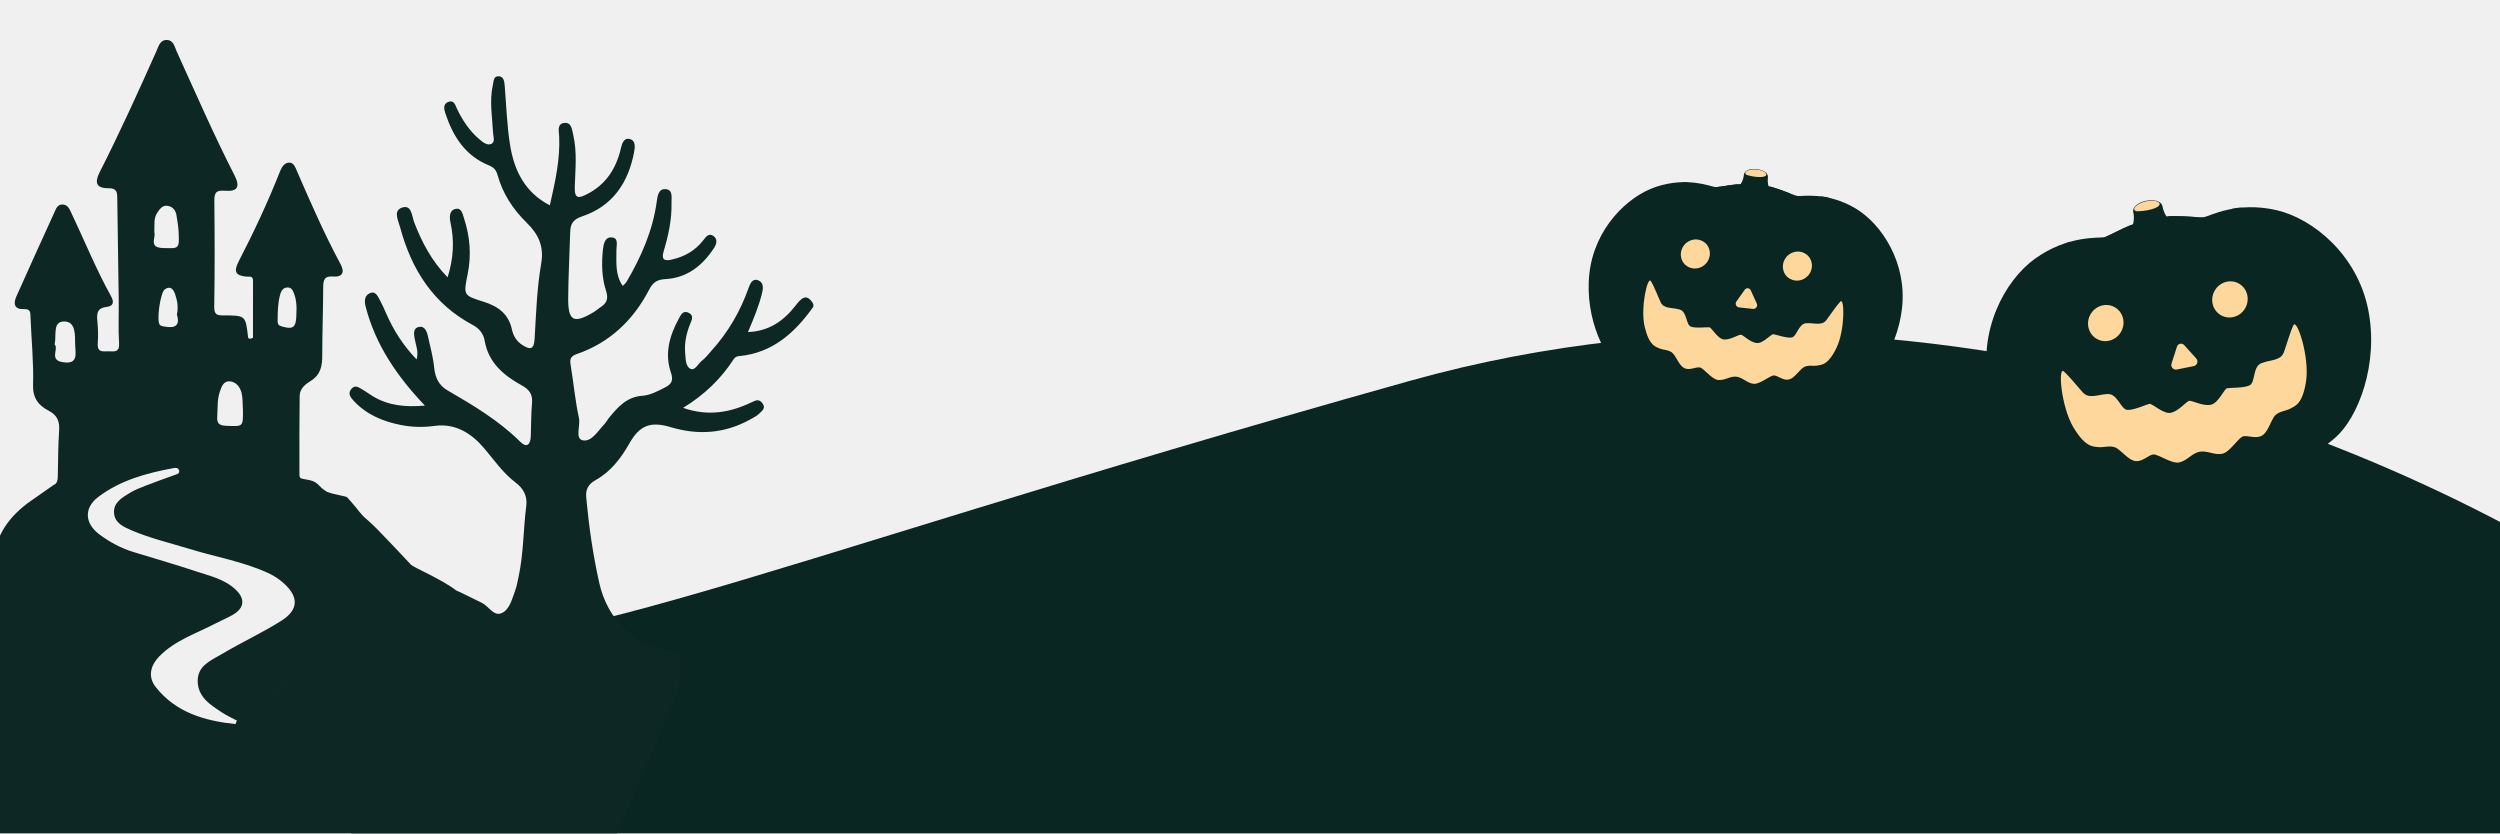
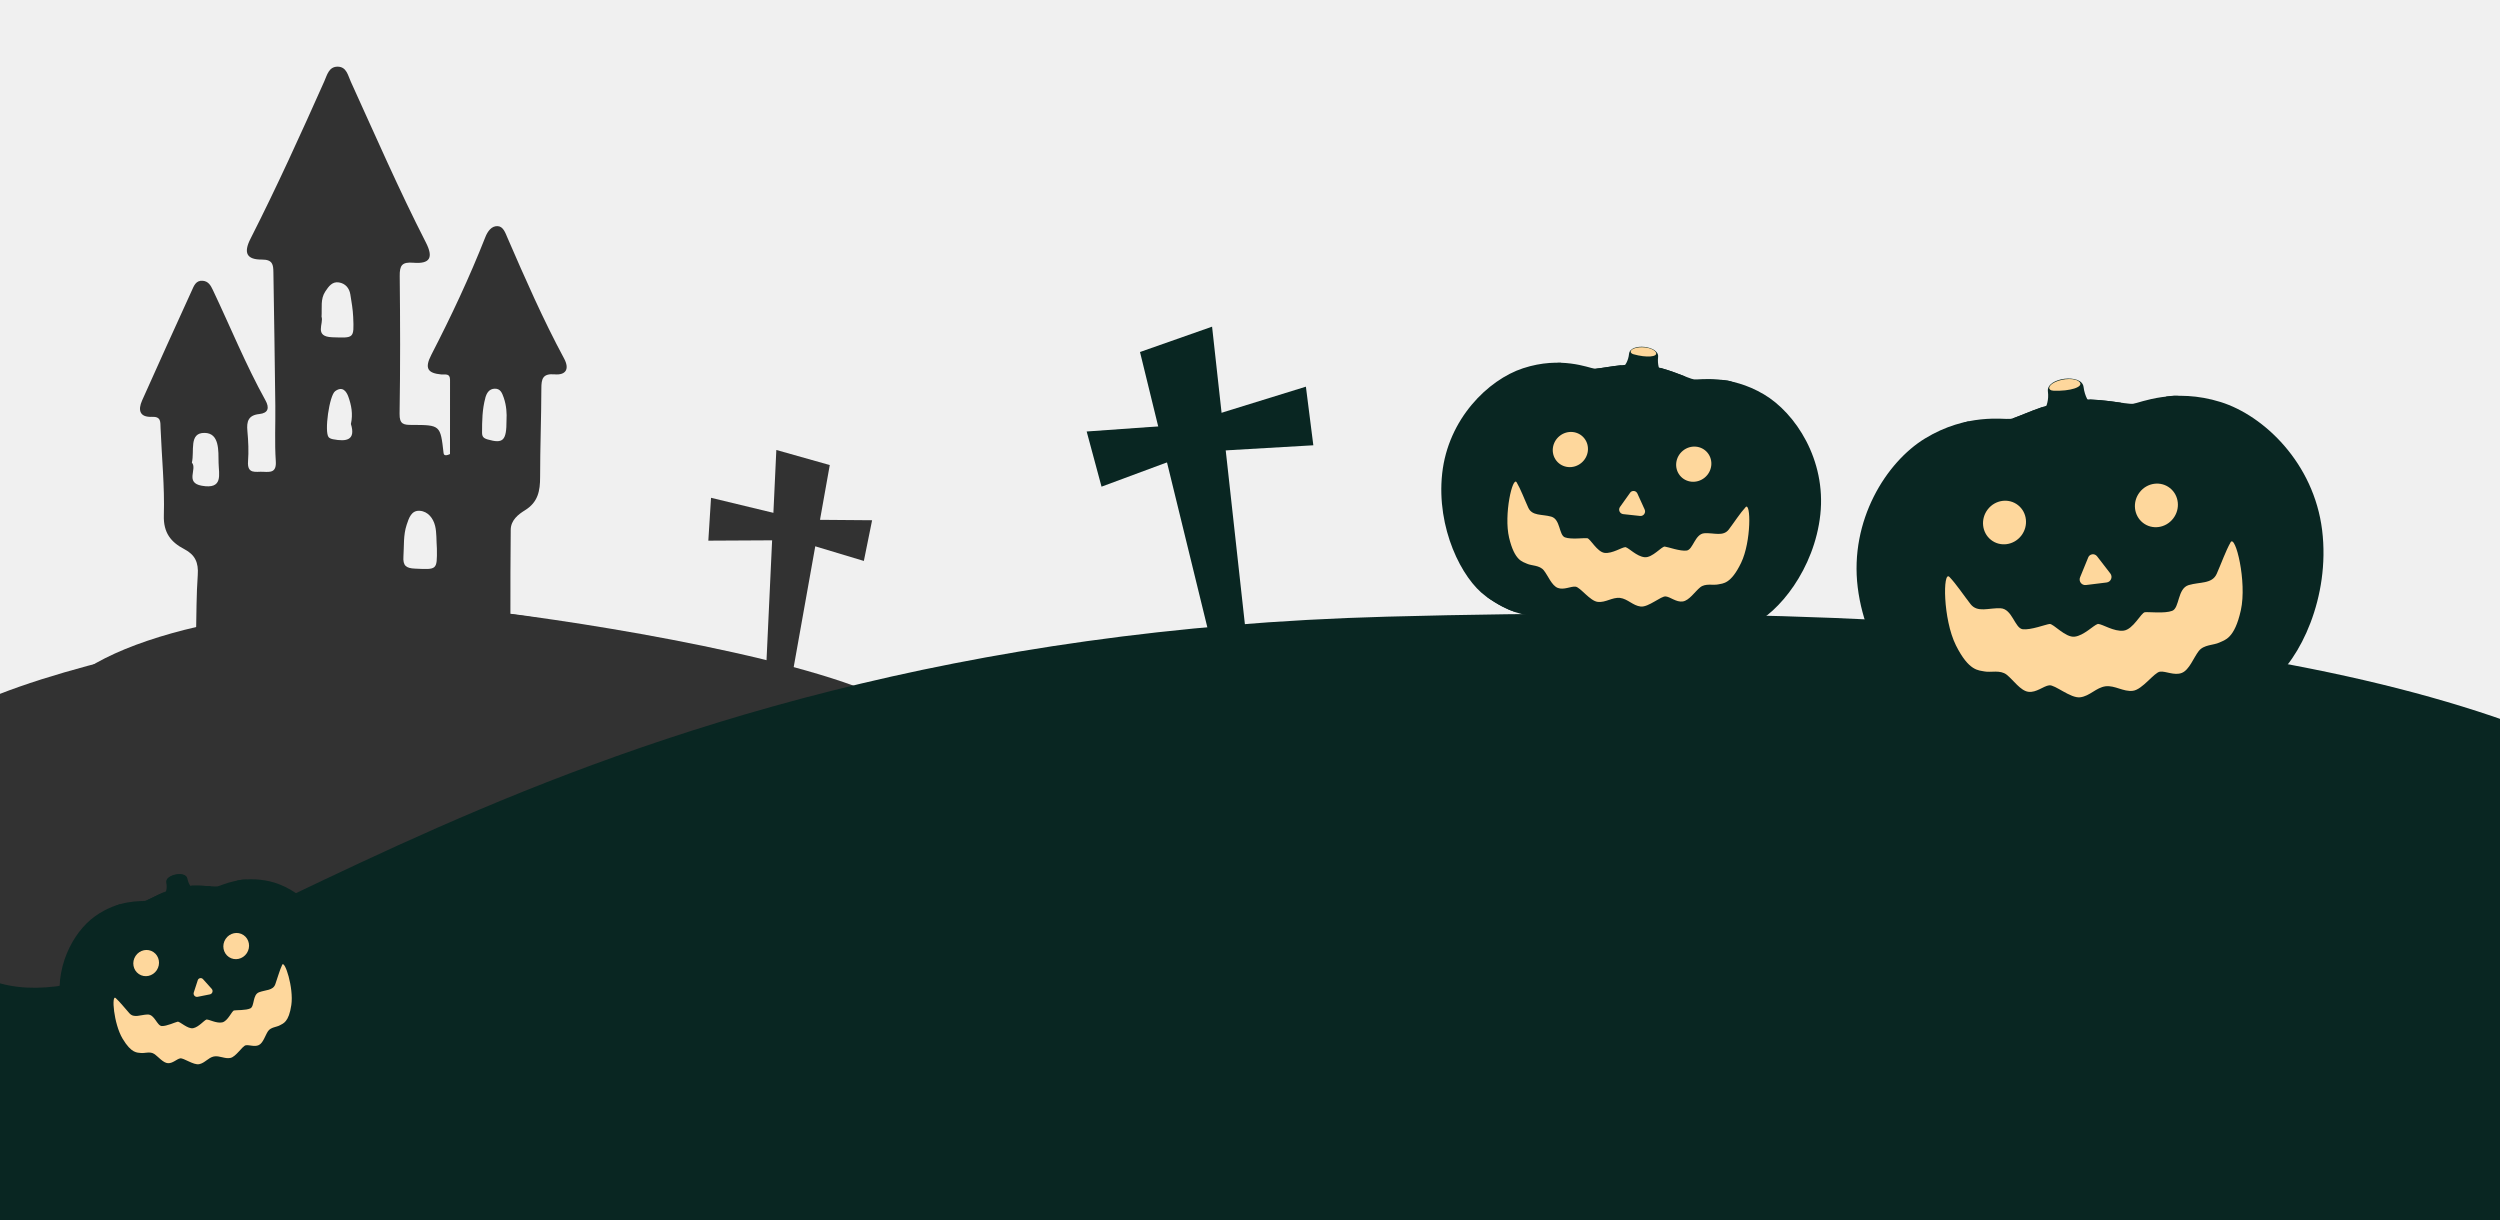
- <svg xmlns="http://www.w3.org/2000/svg" width="375" height="125" viewBox="0 0 375 125" fill="none">
-   <g clip-path="url(#clip0_489_35798)">
-     <path d="M211.452 57.136C294.092 33.992 372.566 72.649 401.473 94.87L411.675 137.007L368.315 176L52.675 162.793V94.87C76.269 102.417 108.151 86.066 211.452 57.136Z" fill="#092622" />
-     <g clip-path="url(#clip1_489_35798)">
-       <path d="M8.038 72.747C8.61 72.54 8.659 71.935 8.672 71.376C8.725 69.109 8.709 66.839 8.869 64.581C8.968 63.185 8.573 62.269 7.313 61.615C5.79 60.824 4.901 59.742 4.959 57.725C5.057 54.377 4.716 51.021 4.58 47.666C4.551 46.961 4.662 46.315 3.571 46.365C2.176 46.427 1.95 45.598 2.456 44.467C4.349 40.242 6.247 36.02 8.178 31.815C8.416 31.293 8.639 30.605 9.454 30.68C10.096 30.738 10.368 31.227 10.602 31.728C12.619 35.97 14.385 40.337 16.666 44.451C17.155 45.337 16.991 45.934 15.97 46.042C14.694 46.174 14.484 46.891 14.591 48.005C14.702 49.161 14.756 50.338 14.665 51.494C14.55 53.026 15.575 52.654 16.402 52.699C17.283 52.749 17.95 52.778 17.863 51.461C17.72 49.343 17.839 47.206 17.81 45.08C17.748 39.943 17.674 34.81 17.588 29.673C17.575 28.844 17.518 28.223 16.27 28.235C14.496 28.248 14.122 27.456 14.949 25.832C17.975 19.875 20.733 13.793 23.454 7.691C23.779 6.978 23.98 5.984 25.014 6C26.039 6.017 26.187 7.024 26.512 7.736C29.34 13.942 32.053 20.198 35.165 26.271C36.062 28.024 35.646 28.766 33.732 28.612C32.407 28.505 32.139 28.911 32.151 30.145C32.209 35.436 32.221 40.73 32.135 46.021C32.114 47.243 32.608 47.309 33.551 47.309C36.844 47.313 36.84 47.342 37.206 50.545C37.223 50.702 37.301 50.972 37.947 50.669C37.947 47.931 37.939 45.022 37.952 42.114C37.952 41.315 37.383 41.534 36.951 41.493C35.383 41.343 34.988 40.788 35.794 39.226C38.079 34.806 40.191 30.303 42.019 25.667C42.278 25.008 42.731 24.341 43.463 24.395C44.097 24.44 44.332 25.169 44.579 25.745C46.617 30.443 48.671 35.137 51.099 39.649C51.779 40.908 51.264 41.584 50.029 41.48C48.629 41.364 48.485 42.006 48.481 43.129C48.469 46.526 48.337 49.919 48.337 53.316C48.337 54.907 48.102 56.221 46.584 57.153C45.83 57.613 44.958 58.288 44.949 59.39C44.912 63.168 44.892 66.951 44.912 70.729C44.921 71.976 44.859 71.674 46.452 72.022C47.674 72.287 47.839 72.987 48.662 73.517C49.144 73.828 48.852 73.72 49.638 73.977C50.317 74.118 50.087 74.118 51.371 74.383C52.186 74.549 52.013 74.545 52.561 75.146C53.948 76.674 53.837 76.902 55.117 77.996C56.257 78.969 57.266 80.096 58.311 81.174C59.373 82.271 60.41 83.394 61.633 84.691C62.053 85.138 66.293 86.903 68.429 88.564C69.73 89.149 70.998 89.811 72.286 90.429C73.32 90.926 74.052 92.529 75.291 91.949C76.444 91.407 76.79 89.894 77.247 88.68C77.506 87.984 77.629 87.231 77.79 86.497C78.543 83.009 78.49 79.429 78.938 75.908C79.14 74.346 78.461 73.227 77.321 72.366C75.435 70.941 74.13 69.014 72.628 67.245C70.722 65 68.306 63.458 65.194 63.885C63.486 64.121 61.818 64.076 60.172 63.757C57.463 63.235 54.965 62.195 53.038 60.107C52.602 59.63 52.1 59.03 52.721 58.317C53.293 57.663 53.841 58.135 54.351 58.425C54.882 58.723 55.368 59.1 55.891 59.415C58.282 60.869 60.867 61.093 63.737 60.84C59.534 56.428 56.344 51.746 54.853 46.029C54.648 45.238 54.639 44.401 55.393 44.02C56.339 43.539 56.673 44.451 57.023 45.101C57.344 45.702 57.628 46.327 57.9 46.957C59.011 49.517 60.476 51.825 62.493 53.917C62.819 52.732 62.386 51.829 62.218 50.893C62.086 50.147 61.892 49.227 62.872 49.033C63.658 48.875 64.012 49.646 64.169 50.346C64.523 51.949 64.967 53.553 65.132 55.181C65.284 56.668 65.84 57.807 67.096 58.537C70.969 60.79 74.814 63.065 78.041 66.267C79.062 67.282 79.568 66.62 79.618 65.447C79.683 63.802 79.651 62.149 79.799 60.513C79.922 59.17 79.457 58.47 78.247 57.799C75.584 56.32 73.266 54.435 72.698 51.1C72.521 50.073 71.92 49.281 70.912 48.747C64.992 45.598 61.715 40.424 60.015 34.089C59.731 33.033 58.892 31.533 60.415 31.106C61.769 30.729 61.777 32.444 62.139 33.377C63.292 36.343 64.725 39.123 67.141 41.6C68.051 38.704 68.158 36.09 67.581 33.426C67.4 32.585 67.359 31.57 68.326 31.338C69.244 31.119 69.397 32.121 69.623 32.817C70.508 35.535 70.722 38.298 70.15 41.111C69.508 44.264 69.491 44.31 72.513 45.254C74.674 45.93 76.279 47.048 76.79 49.426C76.991 50.367 77.473 51.191 78.35 51.746C79.543 52.509 80.099 52.451 80.194 50.81C80.412 47.052 80.536 43.262 81.174 39.57C81.639 36.886 80.733 35.1 78.975 33.381C76.942 31.392 75.411 29.043 74.641 26.276C74.415 25.459 74.056 25.099 73.266 24.776C69.788 23.347 67.948 20.455 66.811 17.02C66.597 16.37 66.416 15.579 67.293 15.268C68.129 14.97 68.306 15.819 68.54 16.304C69.38 18.056 70.43 19.647 71.916 20.898C72.422 21.329 73.089 21.888 73.727 21.569C74.312 21.279 73.982 20.455 73.954 19.891C73.838 17.517 73.394 15.156 73.925 12.778C74.056 12.181 74.003 11.382 74.834 11.44C75.559 11.49 75.653 12.198 75.707 12.853C75.95 15.852 76.04 18.881 76.526 21.843C77.148 25.621 78.757 28.886 82.478 30.796C83.281 27.237 84.039 23.906 83.874 20.438C83.837 19.688 83.516 18.545 84.677 18.437C85.739 18.334 85.8 19.452 85.982 20.219C86.583 22.787 86.299 25.414 86.216 27.999C86.154 29.897 86.813 29.747 88.04 29.13C90.859 27.705 92.399 25.339 93.119 22.315C93.28 21.636 93.519 20.612 94.482 20.857C95.355 21.076 95.26 22.054 95.124 22.779C94.255 27.419 91.885 30.936 87.307 32.461C85.912 32.925 85.562 33.625 85.529 34.868C85.438 38.145 85.253 41.422 85.228 44.699C85.204 48.175 86.039 48.61 89.028 46.833C89.378 46.626 89.678 46.336 90.024 46.116C90.983 45.511 91.312 44.869 90.905 43.614C90.267 41.658 90.222 39.566 90.431 37.503C90.518 36.67 90.707 35.618 91.629 35.61C92.872 35.601 92.453 36.77 92.461 37.528C92.477 39.355 92.247 41.219 93.412 42.889C93.638 42.644 93.865 42.479 93.996 42.251C96.186 38.506 97.919 34.586 98.512 30.232C98.635 29.333 98.792 28.219 99.944 28.384C100.957 28.529 100.706 29.59 100.726 30.419C100.788 32.929 100.253 35.336 99.545 37.706C99.171 38.965 99.681 39.177 100.71 38.949C102.628 38.526 104.275 37.619 105.497 36.028C105.88 35.531 106.308 34.922 106.992 35.382C107.704 35.862 107.486 36.616 107.095 37.213C105.37 39.856 103.04 41.691 99.833 41.865C98.541 41.936 97.948 42.35 97.38 43.436C94.984 48.043 91.452 51.407 86.496 53.118C85.759 53.37 85.426 53.739 85.574 54.609C86.023 57.298 86.261 60.024 86.838 62.679C87.093 63.856 86.237 65.758 87.369 66.035C88.715 66.367 89.682 64.639 90.666 63.612C90.901 63.367 91.049 63.044 91.267 62.779C92.617 61.13 93.951 59.535 96.351 59.365C97.553 59.282 98.668 58.665 99.767 58.11C100.813 57.58 101.019 57 100.632 55.864C99.66 53.006 100.442 50.334 101.821 47.794C102.143 47.197 102.488 46.468 103.361 46.949C104.11 47.363 103.756 48.022 103.534 48.569C102.958 49.981 102.641 51.448 102.776 52.964C102.855 53.818 102.809 54.986 103.604 55.338C104.25 55.624 104.728 54.539 105.304 54.095C105.835 53.685 106.251 53.126 106.708 52.62C109.214 49.861 111.046 46.704 112.294 43.183C112.491 42.62 112.849 41.716 113.697 42.035C114.471 42.325 114.533 43.021 114.319 43.916C113.845 45.905 113.055 47.761 112.195 49.812C115.381 49.675 117.558 48.121 119.353 45.818C120.127 44.824 120.971 43.809 122 45.606V46.021C119.23 49.911 115.891 52.94 110.878 53.416C110.532 53.449 110.272 53.544 110.05 53.884C108.14 56.834 105.662 59.224 102.464 61.18C106.255 62.501 109.568 61.863 112.775 60.326C113.413 60.02 113.854 59.825 114.356 60.475C114.932 61.221 114.298 61.631 113.907 62.021C113.528 62.398 113.018 62.646 112.545 62.911C108.729 65.037 104.732 65.314 100.595 64.072C97.59 63.164 95.943 63.794 94.412 66.503C93.148 68.745 91.605 70.75 89.341 72.013C88.221 72.639 87.822 73.414 87.937 74.657C88.336 78.945 88.937 83.187 89.88 87.4C91.106 92.881 95.017 96.788 100.447 97.617C101.113 97.72 101.961 97.646 101.92 98.628C101.838 100.658 102.225 102.684 101.344 104.701C97.351 113.84 93.42 123.009 89.567 132.21C88.987 133.594 88.287 133.967 86.867 133.967C58.303 133.925 29.739 133.905 1.172 134C-0.841 134.008 -0.944 133.242 -0.915 131.696C-0.829 126.783 -0.804 121.869 -0.817 116.956C-0.841 106.421 -0.813 95.881 -0.998 85.346C-1.076 80.975 0.916 77.921 4.152 75.473M65.124 84.944L35.317 108.612L35.527 108.082C34.811 107.701 34.062 107.369 33.382 106.926C31.6 105.758 29.665 104.593 29.653 102.137C29.64 99.808 31.707 99.042 33.296 98.097C36.214 96.357 39.326 94.932 42.196 93.118C44.813 91.465 44.838 89.513 42.529 87.458C41.825 86.833 41.039 86.323 40.146 85.917C36.4 84.219 32.357 83.547 28.471 82.35C25.557 81.455 22.573 80.763 19.761 79.562C18.567 79.052 17.226 78.468 17.106 76.985C16.974 75.39 18.32 74.64 19.477 73.932C20.222 73.476 21.058 73.161 21.873 72.842C23.33 72.275 24.804 71.752 26.273 71.222C26.594 71.106 26.985 71.023 26.862 70.572C26.759 70.195 26.454 70.133 26.059 70.207C22.021 70.957 18.078 72.013 14.739 74.545C12.549 76.206 12.702 78.518 14.92 80.171C16.46 81.319 18.127 82.218 19.959 82.785C23.062 83.746 26.195 84.629 29.278 85.66C31.39 86.369 33.646 86.833 35.35 88.444C36.828 89.836 36.655 91.233 34.901 92.235C34.074 92.707 33.189 93.068 32.345 93.511C29.463 95.023 26.29 96.022 23.919 98.433C22.519 99.854 22.165 101.548 23.367 103.069C26.422 106.93 30.744 108.119 35.313 108.616L65.124 84.944ZM36.441 61.569C36.375 60.567 36.428 59.726 36.235 58.943C36.021 58.06 35.416 57.277 34.481 57.203C33.493 57.124 33.214 58.044 32.954 58.822C32.559 60.007 32.666 61.242 32.584 62.464C32.514 63.52 32.872 63.823 33.913 63.868C36.465 63.98 36.461 64.043 36.441 61.569ZM23.145 34.827C23.437 35.593 22.227 37.13 24.392 37.201C26.887 37.279 26.903 37.375 26.796 34.86C26.759 33.99 26.603 33.124 26.467 32.262C26.347 31.517 25.882 30.994 25.158 30.878C24.376 30.75 23.968 31.334 23.577 31.927C23.001 32.801 23.215 33.77 23.149 34.831L23.145 34.827ZM8.194 51.651C8.849 52.359 7.359 53.959 9.33 54.311C11.837 54.754 11.298 53.014 11.273 51.68C11.244 50.272 11.388 48.246 9.66 48.221C7.824 48.196 8.519 50.309 8.194 51.651ZM44.468 46.754C44.513 46.004 44.468 45.072 44.147 44.152C43.953 43.601 43.76 43.096 43.097 43.121C42.471 43.146 42.183 43.601 42.027 44.169C41.664 45.482 41.648 46.829 41.644 48.179C41.644 48.652 41.809 48.834 42.298 48.975C44.069 49.476 44.472 49.128 44.464 46.754H44.468ZM26.533 47.193C26.788 46.021 26.578 45.014 26.244 44.069C26.022 43.44 25.569 42.781 24.713 43.415C24.046 43.904 23.45 48.101 23.964 48.714C24.075 48.846 24.293 48.921 24.479 48.954C26.006 49.248 27.117 49.066 26.533 47.193Z" fill="#0D2824" />
+ <svg xmlns="http://www.w3.org/2000/svg" width="375" height="183" viewBox="0 0 375 183" fill="none">
+   <g clip-path="url(#clip0_568_28147)">
+     <g clip-path="url(#clip1_568_28147)">
+       <path d="M75.462 86.397C74.75 86.058 74.042 85.706 73.334 85.358C73.465 85.43 74.389 85.918 75.877 86.656C75.742 86.554 75.606 86.465 75.462 86.393V86.397Z" fill="#2D2D2D" />
+       <path d="M-11 110.5C-5.057 103.3 22.541 97.167 35.597 95L41 157H-11V110.5Z" fill="#323232" />
+       <rect x="26" y="98" width="60" height="39" fill="#323232" />
+       <path d="M137 107.5C129.229 100.3 93.138 94.167 76.065 92L69 154H137V107.5Z" fill="#323232" />
+       <ellipse cx="58.5" cy="108.5" rx="51.5" ry="17.5" fill="#323232" />
+       <path d="M58.419 96.341C58.995 96.234 59.429 96.323 59.577 96.865C59.756 97.515 59.191 97.634 58.728 97.801C57.373 98.29 56.025 98.778 54.67 99.273L82.915 98.349C80.456 97.974 77.336 97.271 73.403 96.043C59.12 91.592 32.401 100 32.401 100L47.32 99.511C50.82 97.95 54.587 97.044 58.413 96.335L58.419 96.341Z" fill="#323232" />
+       <path d="M32.407 100C32.407 100 59.126 91.598 73.409 96.043C77.342 97.265 80.456 97.968 82.921 98.349L85.714 98.26C85.636 98.039 85.642 97.694 85.636 97.08C85.636 96.299 85.636 95.525 85.636 94.744H55.115L33.209 99.058C33.096 99.475 32.877 99.827 32.413 99.994L32.407 100Z" fill="#323232" />
+       <path d="M59.583 96.866C59.435 96.324 58.995 96.234 58.425 96.341C54.598 97.051 50.831 97.95 47.332 99.517L54.682 99.279C56.03 98.784 57.385 98.29 58.74 97.807C59.203 97.641 59.767 97.521 59.589 96.872L59.583 96.866Z" fill="#323232" />
+       <path d="M94.711 96.725C98.181 96.832 99.304 96.081 99.304 96.081L93.707 96.266C93.814 96.558 94.07 96.617 94.711 96.731V96.725Z" fill="#323232" />
+       <path d="M94.712 96.725C94.076 96.611 93.814 96.552 93.707 96.26L90.915 96.349C92.412 96.582 93.666 96.689 94.712 96.719V96.725Z" fill="#323232" />
+       <path d="M124.466 69.758L118.653 102.311L114.846 101.86L116.45 67.496L124.466 69.758Z" fill="#323232" />
+       <path d="M130.816 78.037L120.257 77.952L106.655 74.67L106.25 81.099L119.234 81.03L129.578 84.142L130.816 78.037Z" fill="#323232" />
    </g>
-     <path d="M341.479 31.524C335.546 30.152 331.469 32.397 330.651 32.562C329.833 32.726 326.143 32.067 322.898 32.697C322.898 32.697 322.876 32.701 322.862 32.704C322.849 32.707 322.84 32.709 322.827 32.711C319.585 33.382 316.434 35.422 315.625 35.584C314.815 35.747 310.183 35.255 305.238 38.814C300.676 42.097 296.668 49.648 298.32 57.862C299.972 66.076 306.027 72.26 310.272 73.682C314.518 75.104 316.968 74.611 318.057 74.392C319.146 74.173 324.054 75.164 331.085 73.764C331.085 73.764 331.108 73.759 331.121 73.757C331.134 73.754 331.143 73.752 331.156 73.749C338.187 72.321 342.334 69.508 343.415 69.291C344.495 69.074 346.949 68.58 350.319 65.626C353.684 62.673 356.876 54.624 355.224 46.415C353.572 38.205 346.956 32.791 341.479 31.524Z" fill="#092622" />
-     <path d="M319.49 33.812C317.936 34.479 316.646 35.194 315.957 35.473C314.749 38.341 311.695 44.704 312.023 54.246C312.28 61.754 316.518 69.369 320.126 74.429C321.417 74.5 323.211 74.586 325.403 74.471C312.999 60.199 316.484 38.504 319.485 33.809L319.49 33.812Z" fill="#092622" />
-     <path d="M315.331 74.653C310.673 71.089 306.769 65.73 305.069 56.222C303.491 47.392 307.301 40.234 310.523 36.267C309.909 36.437 309.427 36.706 308.935 37.043C307.523 38.002 306.375 39.308 305.579 40.823C303.184 45.406 301.338 50.762 301.971 56.277C302.745 63.066 306.794 69.742 310.54 73.764C312.528 74.402 314.113 74.623 315.335 74.652L315.331 74.653Z" fill="#092622" />
-     <path d="M340.501 70.618C341.906 64.545 342.942 55.715 340.234 48.575C336.712 39.299 331.16 34.602 329.103 32.539C328.063 32.473 326.66 32.378 325.189 32.446C329.585 35.053 341.828 54.199 335.668 72.554C337.637 71.906 339.249 71.205 340.501 70.618Z" fill="#092622" />
-     <path d="M348.839 66.814C350.924 61.683 352.315 53.467 350.299 46.55C348.548 40.535 343.946 35.823 339.386 32.379C338.557 31.754 337.589 31.334 336.566 31.191C335.747 31.072 335.443 31.217 334.623 31.373C339.13 33.776 345.459 38.908 347.426 47.696C349.568 57.264 347.958 63.77 344.951 68.895C345.948 68.564 347.267 67.968 348.847 66.808L348.839 66.814Z" fill="#092622" />
-     <path d="M344.014 48.783C343.493 49.882 343.072 51.456 342.599 52.793C342.126 54.13 340.608 53.94 339.234 54.464C337.859 54.988 338.339 57.375 337.438 57.804C336.536 58.233 334.545 58.138 334.073 58.233C333.6 58.328 332.798 60.474 331.612 60.713C330.426 60.951 328.944 60.101 328.408 60.123L328.407 60.116C328.407 60.116 328.387 60.12 328.377 60.126C328.369 60.127 328.356 60.126 328.345 60.128L328.346 60.136C327.844 60.322 326.763 61.688 325.62 61.918C324.477 62.148 322.865 60.488 322.392 60.583C321.919 60.678 320.116 61.536 319.122 61.488C318.125 61.441 317.645 59.054 316.175 59.103C314.705 59.151 313.378 59.913 312.425 58.863C311.472 57.813 310.475 56.524 309.569 55.712C308.664 54.9 309.155 61.01 311.013 64.11C312.87 67.21 314.056 66.971 314.814 67.07C315.575 67.165 316.709 66.689 317.566 67.263C318.424 67.837 319.421 69.126 320.418 69.173C321.416 69.22 322.218 68.316 322.931 68.172C323.644 68.029 325.686 69.603 326.872 69.364C328.058 69.125 328.742 68.014 329.909 67.763C331.083 67.543 332.154 68.301 333.329 68.065C334.503 67.829 335.79 65.586 336.503 65.442C337.216 65.299 338.306 65.826 339.207 65.393C340.108 64.964 340.529 63.39 341.098 62.529C341.667 61.668 342.898 61.672 343.562 61.287C344.227 60.906 345.409 60.668 345.923 57.087C346.437 53.51 344.523 47.686 344.007 48.784L344.014 48.783Z" fill="#FED79C" />
-     <path d="M326.547 51.996L325.728 54.525C325.562 55.033 326.004 55.531 326.525 55.426L329.059 54.916C329.588 54.81 329.796 54.168 329.433 53.766L327.629 51.764C327.296 51.398 326.697 51.523 326.542 51.997L326.547 51.996Z" fill="#FED79C" />
-     <path d="M319.736 35.75C320.676 35.207 320.949 36.563 321.89 36.02C322.831 35.477 323.775 36.697 324.31 35.886C324.845 35.076 325.517 34.941 326.09 34.295C326.659 33.654 324.848 33.339 324.366 30.946C324.026 29.255 319.656 30.134 319.996 31.825C320.211 32.894 319.998 33.584 319.666 34.531C319.334 35.477 319.736 35.75 319.736 35.75Z" fill="#092622" />
-     <path d="M320.67 31.694C319.985 31.715 319.863 31.154 320.804 30.61C321.744 30.067 323.337 29.868 323.852 30.407C324.369 30.95 322.756 31.623 320.67 31.694Z" fill="#FED79C" />
-     <path d="M321.416 35.412C321.699 34.359 321.816 33.926 322.221 34.194C322.626 34.461 323.233 35.75 323.435 35.006C323.637 34.263 323.094 33.315 323.501 33.587C323.907 33.859 324.444 34.803 324.24 33.792C324.037 32.781 323.426 31.493 323.696 31.085C323.965 30.677 324.621 33.362 325.877 33.812C325.834 34.174 325.183 35.008 324.85 35.075C324.517 35.142 324.315 35.886 323.977 35.954C323.639 36.022 322.43 35.208 322.16 35.616C321.891 36.024 321.22 36.159 321.421 35.411L321.416 35.412Z" fill="#092622" />
-     <path d="M318.061 49.93C318.892 48.672 318.583 46.994 317.37 46.182C316.158 45.37 314.502 45.732 313.671 46.99C312.84 48.249 313.149 49.927 314.361 50.738C315.573 51.55 317.23 51.188 318.061 49.93Z" fill="#FED79C" />
-     <path d="M336.686 46.382C337.517 45.124 337.208 43.446 335.996 42.634C334.784 41.823 333.127 42.184 332.296 43.443C331.465 44.701 331.774 46.379 332.987 47.191C334.199 48.002 335.855 47.64 336.686 46.382Z" fill="#FED79C" />
-     <path d="M278.309 31.251C274.046 28.733 270.336 29.474 269.662 29.401C268.988 29.327 266.29 27.912 263.62 27.604C263.62 27.604 263.602 27.602 263.591 27.601C263.58 27.6 263.572 27.599 263.561 27.598C260.885 27.323 257.942 28.131 257.275 28.059C256.608 27.987 253.139 26.47 248.433 28.016C244.093 29.442 239.134 34.311 238.401 41.083C237.668 47.854 240.844 54.131 243.786 56.274C246.728 58.417 248.747 58.636 249.645 58.733C250.543 58.83 254.104 60.802 259.897 61.44C259.897 61.44 259.915 61.442 259.926 61.443C259.937 61.445 259.945 61.445 259.956 61.447C265.755 62.063 269.659 60.9 270.549 60.997C271.44 61.093 273.463 61.312 276.799 59.849C280.131 58.385 284.578 52.93 285.311 46.162C286.044 39.395 282.243 33.576 278.309 31.251Z" fill="#092622" />
-     <path d="M260.703 27.633C259.335 27.768 258.16 28.006 257.558 28.053C255.918 29.98 251.991 34.163 249.906 41.639C248.264 47.521 249.682 54.462 251.238 59.268C252.221 59.639 253.59 60.146 255.317 60.594C249.203 46.492 257.223 30.532 260.7 27.628L260.703 27.633Z" fill="#092622" />
-     <path d="M247.468 58.266C244.732 54.362 243.02 49.251 244.033 41.465C244.975 34.235 249.683 29.622 253.153 27.337C252.636 27.318 252.196 27.409 251.732 27.549C250.402 27.946 249.192 28.677 248.204 29.656C245.225 32.62 242.481 36.319 241.619 40.749C240.554 46.2 242.056 52.367 243.973 56.403C245.357 57.385 246.531 57.945 247.472 58.267L247.468 58.266Z" fill="#092622" />
-     <path d="M267.965 61.311C270.543 56.948 273.511 50.359 273.162 44.161C272.707 36.108 269.556 31.106 268.467 29.003C267.677 28.697 266.614 28.28 265.457 27.972C268.225 31.07 273.019 48.91 263.745 61.626C265.43 61.607 266.851 61.459 267.965 61.311Z" fill="#092622" />
-     <path d="M275.36 60.407C278.235 56.942 281.327 50.915 281.46 45.06C281.578 39.968 279.166 35.188 276.477 31.401C275.988 30.713 275.34 30.151 274.582 29.789C273.976 29.495 273.705 29.533 273.032 29.453C275.936 32.42 279.583 37.95 278.953 45.243C278.267 53.184 275.424 57.831 271.837 61.066C272.691 61.054 273.859 60.916 275.368 60.404L275.36 60.407Z" fill="#092622" />
-     <path d="M276.04 45.248C275.367 45.973 274.655 47.089 273.96 48.009C273.266 48.929 272.136 48.41 270.942 48.48C269.749 48.549 269.536 50.516 268.732 50.628C267.928 50.739 266.408 50.178 266.018 50.135C265.628 50.093 264.481 51.559 263.503 51.454C262.525 51.348 261.586 50.325 261.165 50.212L261.165 50.205C261.165 50.205 261.149 50.203 261.14 50.206C261.133 50.205 261.124 50.201 261.114 50.2L261.114 50.206C260.678 50.227 259.506 51.021 258.564 50.919C257.621 50.817 256.779 49.135 256.389 49.093C255.999 49.05 254.391 49.273 253.633 48.993C252.872 48.712 253.085 46.744 251.933 46.421C250.782 46.098 249.567 46.363 249.086 45.316C248.605 44.268 248.148 43.025 247.645 42.174C247.143 41.322 246.025 46.178 246.705 49.036C247.385 51.894 248.362 52 248.925 52.263C249.492 52.523 250.487 52.432 251.011 53.087C251.535 53.742 251.992 54.986 252.753 55.267C253.515 55.547 254.358 55.043 254.946 55.107C255.534 55.171 256.731 56.891 257.709 56.997C258.686 57.103 259.488 56.409 260.455 56.501C261.418 56.618 262.063 57.468 263.031 57.573C263.999 57.678 265.546 56.255 266.134 56.319C266.722 56.382 267.437 57.058 268.242 56.944C269.046 56.832 269.758 55.715 270.41 55.188C271.062 54.66 272.015 54.965 272.624 54.829C273.233 54.696 274.208 54.802 275.483 52.152C276.759 49.506 276.704 44.523 276.034 45.248L276.04 45.248Z" fill="#FED79C" />
-     <path d="M261.717 43.457L260.462 45.216C260.209 45.569 260.43 46.063 260.858 46.11L262.947 46.336C263.383 46.383 263.702 45.937 263.52 45.536L262.612 43.542C262.444 43.177 261.949 43.127 261.713 43.456L261.717 43.457Z" fill="#FED79C" />
-     <path d="M260.42 29.195C261.282 29.005 261.161 30.123 262.023 29.932C262.886 29.742 263.318 30.92 263.932 30.423C264.545 29.926 265.099 29.985 265.701 29.625C266.3 29.269 264.973 28.58 265.186 26.607C265.337 25.213 261.735 24.823 261.584 26.217C261.489 27.098 261.155 27.581 260.665 28.233C260.175 28.885 260.42 29.195 260.42 29.195Z" fill="#092622" />
-     <path d="M262.137 26.281C261.6 26.129 261.643 25.664 262.506 25.474C263.368 25.284 264.651 25.519 264.919 26.063C265.186 26.611 263.77 26.738 262.137 26.281Z" fill="#FED79C" />
-     <path d="M261.805 29.345C262.283 28.598 262.479 28.291 262.728 28.598C262.976 28.905 263.13 30.052 263.469 29.525C263.808 28.999 263.62 28.131 263.868 28.442C264.116 28.752 264.301 29.616 264.391 28.782C264.481 27.948 264.324 26.801 264.633 26.551C264.942 26.3 264.792 28.542 265.655 29.199C265.533 29.469 264.824 29.956 264.549 29.926C264.274 29.896 263.935 30.423 263.657 30.393C263.378 30.363 262.641 29.436 262.332 29.686C262.023 29.936 261.47 29.876 261.809 29.346L261.805 29.345Z" fill="#092622" />
-     <path d="M255.644 39.774C256.596 39.003 256.768 37.627 256.028 36.7C255.287 35.774 253.915 35.648 252.962 36.42C252.01 37.191 251.838 38.567 252.578 39.494C253.319 40.42 254.691 40.546 255.644 39.774Z" fill="#FED79C" />
-     <path d="M270.951 41.592C271.904 40.821 272.076 39.444 271.335 38.518C270.595 37.592 269.222 37.466 268.27 38.237C267.317 39.009 267.145 40.385 267.886 41.311C268.626 42.238 269.999 42.363 270.951 41.592Z" fill="#FED79C" />
+     <path d="M208 92.5C306.035 89.85 368.899 98.649 402.234 120.871L414 163.008L363.996 202L0 188.793V147.5C27.208 155.047 78.5 96 208 92.5Z" fill="#092622" />
+     <path d="M333.114 60.31C326.086 58.111 320.964 60.444 319.963 60.567C318.962 60.69 314.574 59.557 310.603 60.018C310.603 60.018 310.575 60.021 310.559 60.023C310.543 60.025 310.532 60.027 310.516 60.029C306.545 60.54 302.559 62.71 301.568 62.832C300.577 62.954 295.038 61.935 288.748 65.773C282.946 69.312 277.42 78.049 278.658 88.104C279.896 98.16 286.629 106.171 291.617 108.276C296.605 110.38 299.604 110.011 300.938 109.847C302.271 109.683 308.098 111.328 316.704 110.285C316.704 110.285 316.731 110.282 316.748 110.28C316.764 110.278 316.775 110.276 316.791 110.274C325.399 109.198 330.658 106.187 331.981 106.024C333.303 105.861 336.307 105.492 340.642 102.239C344.97 98.987 349.557 89.576 348.32 79.526C347.082 69.476 339.601 62.341 333.114 60.31Z" fill="#092622" />
+     <path d="M306.391 61.05C304.456 61.711 302.835 62.455 301.979 62.727C300.259 66.075 295.992 73.467 295.512 85.002C295.132 94.078 299.543 103.649 303.429 110.081C304.979 110.285 307.133 110.553 309.787 110.616C296.142 92.269 302.335 66.431 306.385 61.045L306.391 61.05Z" fill="#092622" />
+     <path d="M297.627 109.912C292.338 105.186 288.123 98.366 286.946 86.746C285.855 75.955 291.106 67.675 295.354 63.187C294.599 63.336 293.993 63.616 293.369 63.977C291.578 65.004 290.074 66.473 288.975 68.226C285.667 73.532 282.95 79.821 283.206 86.528C283.516 94.786 287.785 103.206 291.933 108.4C294.271 109.352 296.162 109.764 297.633 109.911L297.627 109.912Z" fill="#092622" />
+     <path d="M328.345 107.358C330.598 100.164 332.657 89.613 330.047 80.755C326.652 69.247 320.389 63.073 318.099 60.398C316.851 60.223 315.169 59.98 313.389 59.927C318.45 63.474 331.453 87.682 322.341 109.248C324.775 108.648 326.783 107.95 328.345 107.358Z" fill="#092622" />
+     <path d="M338.749 103.536C341.734 97.542 344.165 87.763 342.37 79.238C340.81 71.824 335.694 65.721 330.513 61.149C329.571 60.32 328.442 59.725 327.221 59.458C326.244 59.239 325.864 59.386 324.862 59.499C330.076 62.81 337.236 69.579 338.8 80.356C340.505 92.089 337.966 99.785 333.87 105.688C335.103 105.381 336.748 104.783 338.759 103.529L338.749 103.536Z" fill="#092622" />
+     <path d="M334.587 81.352C333.858 82.629 333.206 84.489 332.513 86.057C331.82 87.626 330.007 87.257 328.302 87.763C326.596 88.269 326.956 91.191 325.83 91.625C324.703 92.059 322.311 91.763 321.733 91.834C321.154 91.905 319.99 94.419 318.538 94.597C317.086 94.776 315.378 93.615 314.73 93.593L314.728 93.583C314.728 93.583 314.705 93.586 314.691 93.593C314.682 93.594 314.667 93.591 314.653 93.593L314.654 93.602C314.03 93.781 312.603 95.328 311.203 95.501C309.804 95.673 308.012 93.523 307.433 93.595C306.854 93.666 304.601 94.535 303.408 94.386C302.21 94.238 301.85 91.316 300.073 91.239C298.296 91.162 296.626 91.959 295.574 90.606C294.521 89.252 293.437 87.607 292.42 86.545C291.403 85.482 291.434 92.894 293.389 96.802C295.344 100.711 296.796 100.532 297.701 100.721C298.609 100.905 300.021 100.435 301.002 101.206C301.983 101.977 303.067 103.623 304.265 103.771C305.463 103.919 306.513 102.903 307.386 102.795C308.259 102.688 310.577 104.772 312.029 104.594C313.481 104.415 314.407 103.137 315.838 102.942C317.273 102.785 318.495 103.797 319.933 103.62C321.371 103.443 323.128 100.857 324.001 100.749C324.874 100.642 326.14 101.378 327.265 100.938C328.392 100.504 329.044 98.645 329.809 97.659C330.574 96.673 332.057 96.791 332.894 96.387C333.731 95.989 335.178 95.81 336.126 91.54C337.074 87.274 335.302 80.077 334.578 81.353L334.587 81.352Z" fill="#FED79C" />
+     <path d="M313.231 83.621L312.012 86.596C311.765 87.193 312.252 87.834 312.889 87.755L315.991 87.373C316.639 87.294 316.949 86.538 316.548 86.02L314.557 83.441C314.189 82.969 313.455 83.065 313.225 83.622L313.231 83.621Z" fill="#FED79C" />
+     <path d="M306.51 63.409C307.694 62.84 307.898 64.5 309.083 63.931C310.267 63.363 311.293 64.921 312.013 63.993C312.733 63.065 313.555 62.964 314.305 62.237C315.05 61.517 312.895 60.971 312.534 58.041C312.279 55.971 306.929 56.629 307.184 58.7C307.345 60.009 307.025 60.821 306.538 61.932C306.05 63.043 306.51 63.409 306.51 63.409Z" fill="#092622" />
+     <path d="M308.009 58.605C307.181 58.568 307.085 57.879 308.269 57.31C309.453 56.742 311.392 56.648 311.964 57.345C312.537 58.047 310.53 58.711 308.009 58.605Z" fill="#FED79C" />
+     <path d="M308.568 63.156C309.006 61.912 309.186 61.401 309.65 61.761C310.114 62.12 310.727 63.73 311.039 62.852C311.351 61.974 310.784 60.782 311.249 61.147C311.714 61.512 312.274 62.7 312.122 61.462C311.969 60.224 311.351 58.616 311.714 58.148C312.076 57.681 312.62 60.978 314.093 61.636C314.009 62.069 313.147 63.015 312.739 63.065C312.331 63.115 312.019 63.993 311.605 64.044C311.192 64.095 309.809 63.003 309.446 63.471C309.084 63.938 308.262 64.039 308.573 63.155L308.568 63.156Z" fill="#092622" />
+     <path d="M303.189 80.352C304.306 78.911 304.088 76.859 302.701 75.769C301.313 74.679 299.283 74.963 298.166 76.404C297.048 77.845 297.267 79.896 298.654 80.986C300.041 82.076 302.071 81.792 303.189 80.352Z" fill="#FED79C" />
+     <path d="M325.972 77.784C327.089 76.344 326.871 74.292 325.484 73.202C324.097 72.112 322.066 72.396 320.949 73.837C319.831 75.277 320.05 77.329 321.437 78.419C322.824 79.509 324.855 79.225 325.972 77.784Z" fill="#FED79C" />
+     <path d="M264.582 59.151C259.428 56.107 254.942 57.002 254.126 56.914C253.311 56.825 250.048 55.114 246.82 54.742C246.82 54.742 246.798 54.739 246.785 54.738C246.772 54.737 246.763 54.736 246.749 54.734C243.512 54.402 239.954 55.379 239.148 55.292C238.341 55.205 234.146 53.37 228.456 55.239C223.207 56.963 217.212 62.852 216.325 71.04C215.438 79.228 219.279 86.818 222.837 89.41C226.394 92.001 228.836 92.266 229.922 92.383C231.007 92.501 235.313 94.885 242.318 95.657C242.318 95.657 242.34 95.659 242.354 95.661C242.367 95.662 242.376 95.663 242.389 95.665C249.401 96.41 254.122 95.004 255.199 95.12C256.276 95.237 258.722 95.502 262.756 93.732C266.786 91.962 272.163 85.366 273.049 77.182C273.935 68.999 269.339 61.963 264.582 59.151Z" fill="#092622" />
+     <path d="M243.294 54.776C241.64 54.94 240.219 55.228 239.491 55.285C237.508 57.615 232.759 62.673 230.238 71.713C228.253 78.826 229.967 87.219 231.848 93.031C233.037 93.48 234.692 94.092 236.781 94.634C229.387 77.581 239.085 58.282 243.29 54.772L243.294 54.776Z" fill="#092622" />
+     <path d="M227.289 91.819C223.98 87.098 221.91 80.918 223.136 71.503C224.275 62.76 229.968 57.181 234.163 54.419C233.538 54.396 233.006 54.505 232.445 54.675C230.837 55.155 229.374 56.039 228.179 57.222C224.576 60.807 221.258 65.281 220.216 70.636C218.929 77.229 220.744 84.685 223.063 89.566C224.737 90.753 226.156 91.43 227.293 91.82L227.289 91.819Z" fill="#092622" />
+     <path d="M252.075 95.501C255.192 90.225 258.781 82.257 258.36 74.763C257.809 65.025 253.998 58.976 252.682 56.434C251.727 56.064 250.441 55.559 249.042 55.187C252.389 58.933 258.186 80.505 246.971 95.882C249.009 95.859 250.728 95.68 252.075 95.501Z" fill="#092622" />
+     <path d="M261.017 94.407C264.493 90.217 268.232 82.929 268.394 75.849C268.536 69.692 265.62 63.912 262.367 59.332C261.776 58.501 260.993 57.821 260.077 57.383C259.344 57.029 259.016 57.074 258.202 56.977C261.714 60.566 266.123 67.251 265.361 76.071C264.532 85.673 261.095 91.293 256.757 95.204C257.79 95.19 259.202 95.023 261.027 94.403L261.017 94.407Z" fill="#092622" />
+     <path d="M261.839 76.078C261.025 76.954 260.164 78.304 259.324 79.416C258.484 80.529 257.118 79.901 255.674 79.985C254.231 80.069 253.973 82.448 253.001 82.583C252.029 82.717 250.191 82.038 249.72 81.987C249.249 81.936 247.861 83.709 246.678 83.581C245.496 83.453 244.36 82.217 243.851 82.08L243.852 82.072C243.852 82.072 243.833 82.07 243.821 82.072C243.813 82.072 243.802 82.066 243.79 82.065L243.789 82.073C243.263 82.098 241.846 83.058 240.706 82.935C239.566 82.811 238.548 80.778 238.076 80.727C237.605 80.675 235.661 80.945 234.744 80.606C233.823 80.266 234.081 77.887 232.688 77.496C231.296 77.105 229.827 77.426 229.245 76.159C228.663 74.893 228.111 73.39 227.503 72.36C226.895 71.331 225.544 77.202 226.366 80.658C227.188 84.114 228.37 84.242 229.051 84.56C229.736 84.874 230.94 84.764 231.573 85.557C232.207 86.349 232.759 87.852 233.68 88.192C234.601 88.532 235.62 87.922 236.331 87.999C237.042 88.076 238.49 90.156 239.672 90.284C240.854 90.412 241.824 89.573 242.993 89.684C244.158 89.826 244.937 90.854 246.108 90.981C247.278 91.108 249.149 89.387 249.86 89.464C250.571 89.541 251.436 90.359 252.409 90.22C253.381 90.085 254.242 88.735 255.031 88.097C255.819 87.458 256.971 87.827 257.708 87.663C258.444 87.503 259.623 87.63 261.166 84.426C262.708 81.227 262.641 75.201 261.831 76.077L261.839 76.078Z" fill="#FED79C" />
+     <path d="M244.519 73.911L243.002 76.039C242.695 76.466 242.963 77.063 243.481 77.119L246.007 77.393C246.534 77.45 246.92 76.91 246.699 76.426L245.602 74.015C245.398 73.573 244.8 73.513 244.514 73.91L244.519 73.911Z" fill="#FED79C" />
+     <path d="M242.951 56.666C243.994 56.435 243.848 57.787 244.89 57.557C245.933 57.327 246.456 58.751 247.198 58.15C247.94 57.549 248.609 57.621 249.338 57.186C250.061 56.754 248.457 55.922 248.715 53.536C248.898 51.85 244.542 51.378 244.359 53.064C244.244 54.13 243.84 54.713 243.248 55.502C242.656 56.291 242.951 56.666 242.951 56.666Z" fill="#092622" />
+     <path d="M245.027 53.141C244.379 52.958 244.431 52.395 245.474 52.165C246.516 51.935 248.068 52.221 248.391 52.878C248.714 53.541 247.003 53.694 245.027 53.141Z" fill="#FED79C" />
+     <path d="M244.626 56.846C245.204 55.943 245.441 55.572 245.742 55.943C246.043 56.314 246.229 57.701 246.638 57.064C247.048 56.427 246.821 55.379 247.121 55.754C247.421 56.129 247.644 57.173 247.753 56.165C247.863 55.157 247.672 53.77 248.046 53.467C248.419 53.165 248.238 55.875 249.282 56.669C249.134 56.996 248.277 57.585 247.944 57.549C247.612 57.513 247.202 58.15 246.866 58.113C246.529 58.077 245.637 56.956 245.263 57.258C244.89 57.561 244.221 57.488 244.631 56.847L244.626 56.846Z" fill="#092622" />
+     <path d="M237.176 69.459C238.328 68.526 238.535 66.862 237.64 65.741C236.745 64.621 235.085 64.469 233.933 65.402C232.781 66.335 232.574 67.999 233.469 69.119C234.364 70.239 236.024 70.391 237.176 69.459Z" fill="#FED79C" />
+     <path d="M255.686 71.656C256.837 70.723 257.045 69.059 256.15 67.939C255.254 66.818 253.595 66.666 252.443 67.599C251.291 68.532 251.083 70.196 251.979 71.316C252.874 72.436 254.534 72.588 255.686 71.656Z" fill="#FED79C" />
+     <path d="M40.512 132.214C36.213 131.213 33.255 132.835 32.662 132.953C32.069 133.072 29.395 132.589 27.042 133.042C27.042 133.042 27.026 133.045 27.016 133.047C27.007 133.049 27 133.05 26.991 133.052C24.64 133.534 22.353 135.009 21.767 135.126C21.18 135.243 17.823 134.88 14.234 137.455C10.923 139.828 8.008 145.297 9.196 151.253C10.384 157.209 14.765 161.699 17.84 162.735C20.916 163.771 22.692 163.417 23.482 163.259C24.272 163.102 27.828 163.826 32.927 162.819C32.927 162.819 32.943 162.816 32.952 162.814C32.962 162.812 32.969 162.811 32.978 162.809C38.076 161.782 41.086 159.748 41.869 159.592C42.652 159.436 44.432 159.081 46.878 156.944C49.321 154.807 51.644 148.978 50.457 143.025C49.27 137.072 44.48 133.14 40.512 132.214Z" fill="#092622" />
+     <path d="M24.569 133.848C23.442 134.33 22.506 134.847 22.006 135.048C21.127 137.125 18.905 141.734 19.132 148.651C19.309 154.093 22.371 159.618 24.98 163.29C25.916 163.343 27.216 163.408 28.805 163.327C19.831 152.967 22.384 137.246 24.565 133.846L24.569 133.848Z" fill="#092622" />
+     <path d="M21.505 163.447C18.133 160.857 15.31 156.968 14.089 150.074C12.957 143.672 15.727 138.488 18.067 135.617C17.622 135.739 17.272 135.934 16.915 136.177C15.89 136.87 15.057 137.816 14.478 138.913C12.736 142.232 11.392 146.112 11.844 150.11C12.397 155.033 15.323 159.876 18.034 162.796C19.474 163.261 20.623 163.424 21.509 163.446L21.505 163.447Z" fill="#092622" />
+     <path d="M39.755 160.553C40.781 156.152 41.543 149.754 39.588 144.574C37.047 137.846 33.028 134.435 31.54 132.937C30.786 132.888 29.77 132.818 28.703 132.865C31.886 134.76 40.737 148.653 36.249 161.95C37.678 161.483 38.847 160.977 39.755 160.553Z" fill="#092622" />
+     <path d="M45.804 157.806C47.322 154.09 48.34 148.136 46.888 143.12C45.625 138.757 42.295 135.337 38.994 132.834C38.394 132.381 37.693 132.075 36.952 131.97C36.358 131.883 36.137 131.987 35.543 132.099C38.807 133.846 43.388 137.574 44.803 143.947C46.344 150.885 45.17 155.599 42.984 159.31C43.707 159.071 44.663 158.641 45.81 157.802L45.804 157.806Z" fill="#092622" />
+     <path d="M42.327 144.728C41.948 145.524 41.641 146.665 41.296 147.633C40.952 148.601 39.852 148.462 38.855 148.84C37.858 149.218 38.203 150.949 37.549 151.259C36.895 151.569 35.452 151.498 35.109 151.566C34.766 151.635 34.182 153.189 33.322 153.36C32.462 153.532 31.389 152.914 31.001 152.929L31 152.924C31 152.924 30.986 152.927 30.978 152.931C30.972 152.932 30.963 152.931 30.955 152.933L30.956 152.938C30.591 153.073 29.807 154.061 28.978 154.227C28.149 154.392 26.982 153.187 26.639 153.255C26.297 153.324 24.988 153.943 24.268 153.907C23.545 153.872 23.2 152.141 22.135 152.175C21.069 152.208 20.106 152.758 19.417 151.996C18.727 151.234 18.006 150.299 17.351 149.709C16.695 149.119 17.044 153.549 18.387 155.798C19.729 158.047 20.589 157.876 21.138 157.948C21.69 158.018 22.513 157.674 23.133 158.092C23.754 158.509 24.475 159.444 25.198 159.479C25.921 159.514 26.504 158.86 27.021 158.757C27.538 158.654 29.016 159.797 29.876 159.626C30.736 159.454 31.233 158.649 32.079 158.469C32.93 158.311 33.706 158.862 34.558 158.692C35.409 158.522 36.344 156.898 36.862 156.795C37.379 156.692 38.168 157.075 38.822 156.762C39.476 156.453 39.783 155.312 40.196 154.689C40.609 154.065 41.502 154.07 41.984 153.791C42.466 153.516 43.323 153.345 43.7 150.75C44.077 148.158 42.697 143.934 42.321 144.729L42.327 144.728Z" fill="#FED79C" />
+     <path d="M29.664 147.036L29.067 148.869C28.946 149.237 29.266 149.598 29.643 149.523L31.481 149.156C31.864 149.08 32.016 148.614 31.754 148.323L30.448 146.87C30.208 146.604 29.773 146.694 29.66 147.037L29.664 147.036Z" fill="#FED79C" />
+     <path d="M24.746 135.252C25.428 134.86 25.624 135.843 26.307 135.45C26.989 135.058 27.672 135.944 28.061 135.357C28.45 134.77 28.937 134.673 29.353 134.205C29.767 133.742 28.454 133.511 28.108 131.776C27.863 130.549 24.695 131.181 24.939 132.407C25.094 133.183 24.939 133.683 24.697 134.368C24.455 135.054 24.746 135.252 24.746 135.252Z" fill="#092622" />
+     <path d="M25.427 132.315C24.93 132.33 24.842 131.922 25.525 131.53C26.207 131.137 27.362 130.995 27.735 131.386C28.108 131.78 26.939 132.267 25.427 132.315Z" fill="#092622" />
+     <path d="M25.964 135.008C26.171 134.245 26.256 133.932 26.549 134.126C26.843 134.32 27.28 135.255 27.428 134.716C27.575 134.178 27.183 133.49 27.477 133.688C27.771 133.886 28.159 134.571 28.013 133.837C27.867 133.104 27.426 132.17 27.622 131.875C27.817 131.579 28.29 133.526 29.2 133.854C29.168 134.116 28.695 134.72 28.453 134.768C28.212 134.816 28.064 135.355 27.819 135.404C27.574 135.453 26.699 134.862 26.503 135.157C26.307 135.453 25.821 135.55 25.967 135.008L25.964 135.008Z" fill="#092622" />
+     <path d="M23.513 145.529C24.117 144.618 23.895 143.401 23.017 142.811C22.14 142.221 20.939 142.482 20.335 143.393C19.731 144.304 19.953 145.52 20.831 146.11C21.708 146.7 22.909 146.44 23.513 145.529Z" fill="#FED79C" />
+     <path d="M37.02 142.978C37.624 142.067 37.402 140.85 36.524 140.26C35.646 139.671 34.445 139.931 33.841 140.842C33.238 141.753 33.46 142.969 34.337 143.559C35.215 144.149 36.416 143.889 37.02 142.978Z" fill="#FED79C" />
+     <path d="M171 52.802L181.811 97L187 96.049L181.811 49L171 52.802Z" fill="#092622" />
+     <path d="M163 64.724L177.492 63.69L195.885 58L197 66.793L179.164 67.828L165.23 73L163 64.724Z" fill="#092622" />
  </g>
+   <path d="M76.561 92.097C76.55 87.882 76.572 83.667 76.609 79.457C76.625 78.023 77.755 77.15 78.735 76.546C80.712 75.333 81.017 73.624 81.017 71.554C81.017 67.134 81.194 62.719 81.204 58.299C81.204 56.833 81.392 55.997 83.218 56.154C84.82 56.288 85.489 55.41 84.611 53.771C81.451 47.901 78.778 41.793 76.127 35.681C75.8 34.931 75.501 33.983 74.676 33.923C73.722 33.853 73.133 34.726 72.796 35.578C70.418 41.61 67.665 47.475 64.698 53.221C63.648 55.259 64.162 55.981 66.203 56.17C66.765 56.224 67.51 55.938 67.504 56.978C67.488 60.762 67.499 64.552 67.499 68.11C66.658 68.503 66.556 68.153 66.535 67.948C66.058 63.781 66.064 63.743 61.779 63.738C60.552 63.738 59.91 63.652 59.937 62.062C60.049 55.178 60.033 48.289 59.958 41.405C59.942 39.799 60.29 39.271 62.014 39.411C64.505 39.61 65.046 38.645 63.878 36.365C59.835 28.463 56.3 20.323 52.62 12.248C52.192 11.332 51.999 10.022 50.666 10C49.321 9.979 49.059 11.272 48.641 12.205C45.101 20.145 41.513 28.058 37.576 35.81C36.499 37.923 36.987 38.953 39.295 38.936C40.918 38.926 40.988 39.734 41.009 40.807C41.121 47.491 41.218 54.17 41.298 60.854C41.33 63.625 41.18 66.401 41.368 69.155C41.486 70.87 40.613 70.832 39.467 70.767C38.39 70.708 37.056 71.193 37.206 69.198C37.319 67.695 37.249 66.164 37.11 64.66C36.971 63.21 37.244 62.277 38.904 62.105C40.232 61.965 40.452 61.188 39.809 60.035C36.842 54.677 34.544 49 31.92 43.48C31.615 42.834 31.261 42.192 30.426 42.117C29.366 42.02 29.076 42.914 28.766 43.594C26.254 49.071 23.785 54.563 21.321 60.056C20.662 61.528 20.957 62.606 22.772 62.525C24.192 62.46 24.047 63.301 24.085 64.218C24.261 68.584 24.706 72.95 24.577 77.306C24.497 79.931 25.654 81.332 27.641 82.368C29.28 83.219 29.794 84.41 29.665 86.227C29.456 89.165 29.473 92.119 29.408 95.067C29.403 95.385 29.381 95.709 29.301 96L49.048 92.097H76.561ZM72.801 59.668C73.005 58.93 73.385 58.337 74.194 58.304C75.051 58.272 75.308 58.924 75.559 59.647C75.977 60.843 76.036 62.056 75.977 63.032C75.988 66.121 75.458 66.573 73.16 65.921C72.523 65.738 72.308 65.501 72.308 64.886C72.308 63.129 72.335 61.382 72.806 59.668H72.801ZM60.515 83.467C60.622 81.882 60.483 80.271 60.997 78.729C61.334 77.716 61.699 76.519 62.984 76.621C64.205 76.718 64.987 77.742 65.266 78.885C65.512 79.904 65.442 80.998 65.533 82.303C65.566 85.521 65.566 85.445 62.245 85.294C60.89 85.235 60.419 84.842 60.515 83.467ZM30.26 72.859C27.694 72.4 29.633 70.32 28.782 69.398C29.199 67.651 28.3 64.902 30.688 64.935C32.938 64.962 32.756 67.603 32.788 69.436C32.82 71.171 33.522 73.441 30.26 72.859ZM49.964 65.889C49.728 65.846 49.439 65.749 49.294 65.576C48.625 64.773 49.402 59.318 50.269 58.682C51.383 57.862 51.972 58.714 52.262 59.533C52.695 60.762 52.974 62.072 52.636 63.598C53.397 66.04 51.946 66.272 49.964 65.889ZM48.234 47.507C48.32 46.127 48.041 44.871 48.791 43.728C49.3 42.958 49.835 42.198 50.848 42.365C51.79 42.521 52.395 43.195 52.551 44.165C52.733 45.286 52.931 46.413 52.979 47.545C53.118 50.817 53.097 50.693 49.852 50.591C47.034 50.499 48.609 48.505 48.229 47.502L48.234 47.507Z" fill="#323232" />
  <defs>
-     <clipPath id="clip0_489_35798">
-       <rect width="375" height="125" fill="white" />
+     <clipPath id="clip0_568_28147">
+       <rect width="375" height="183" fill="white" />
    </clipPath>
-     <clipPath id="clip1_489_35798">
-       <rect width="300" height="309" fill="white" transform="translate(0 -84)" />
+     <clipPath id="clip1_568_28147">
+       <rect width="145" height="157" fill="white" />
    </clipPath>
  </defs>
</svg>
